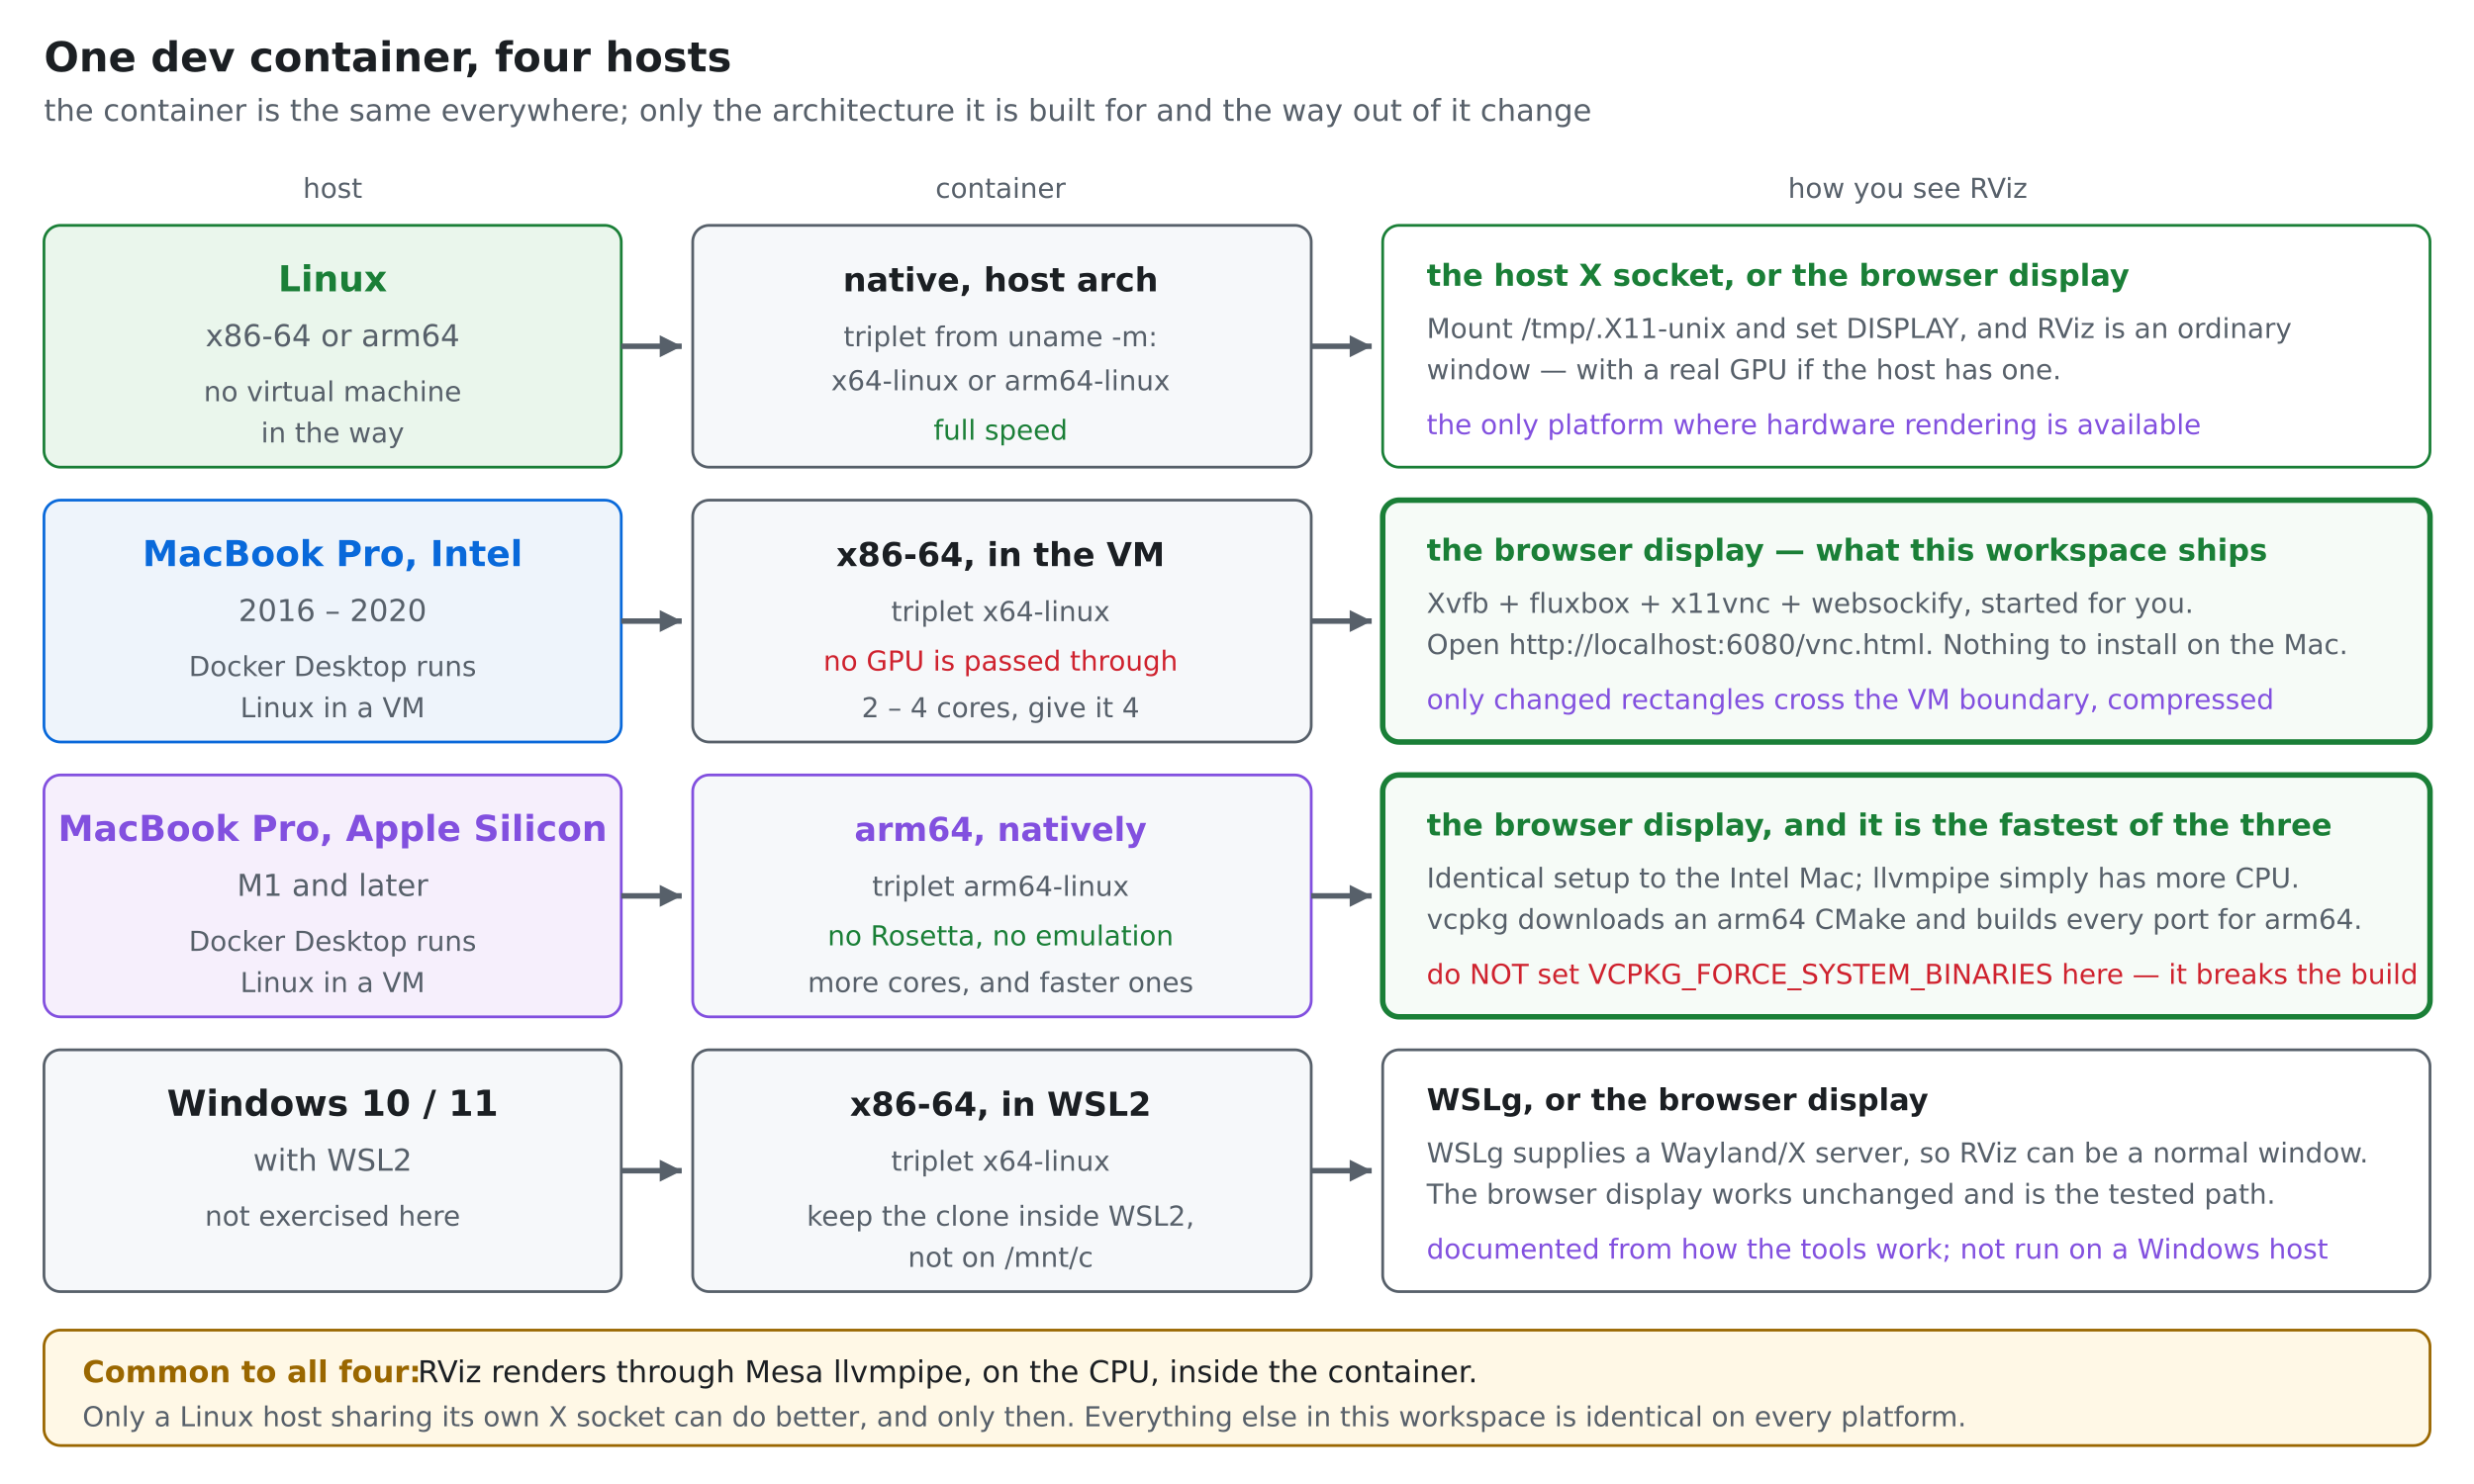
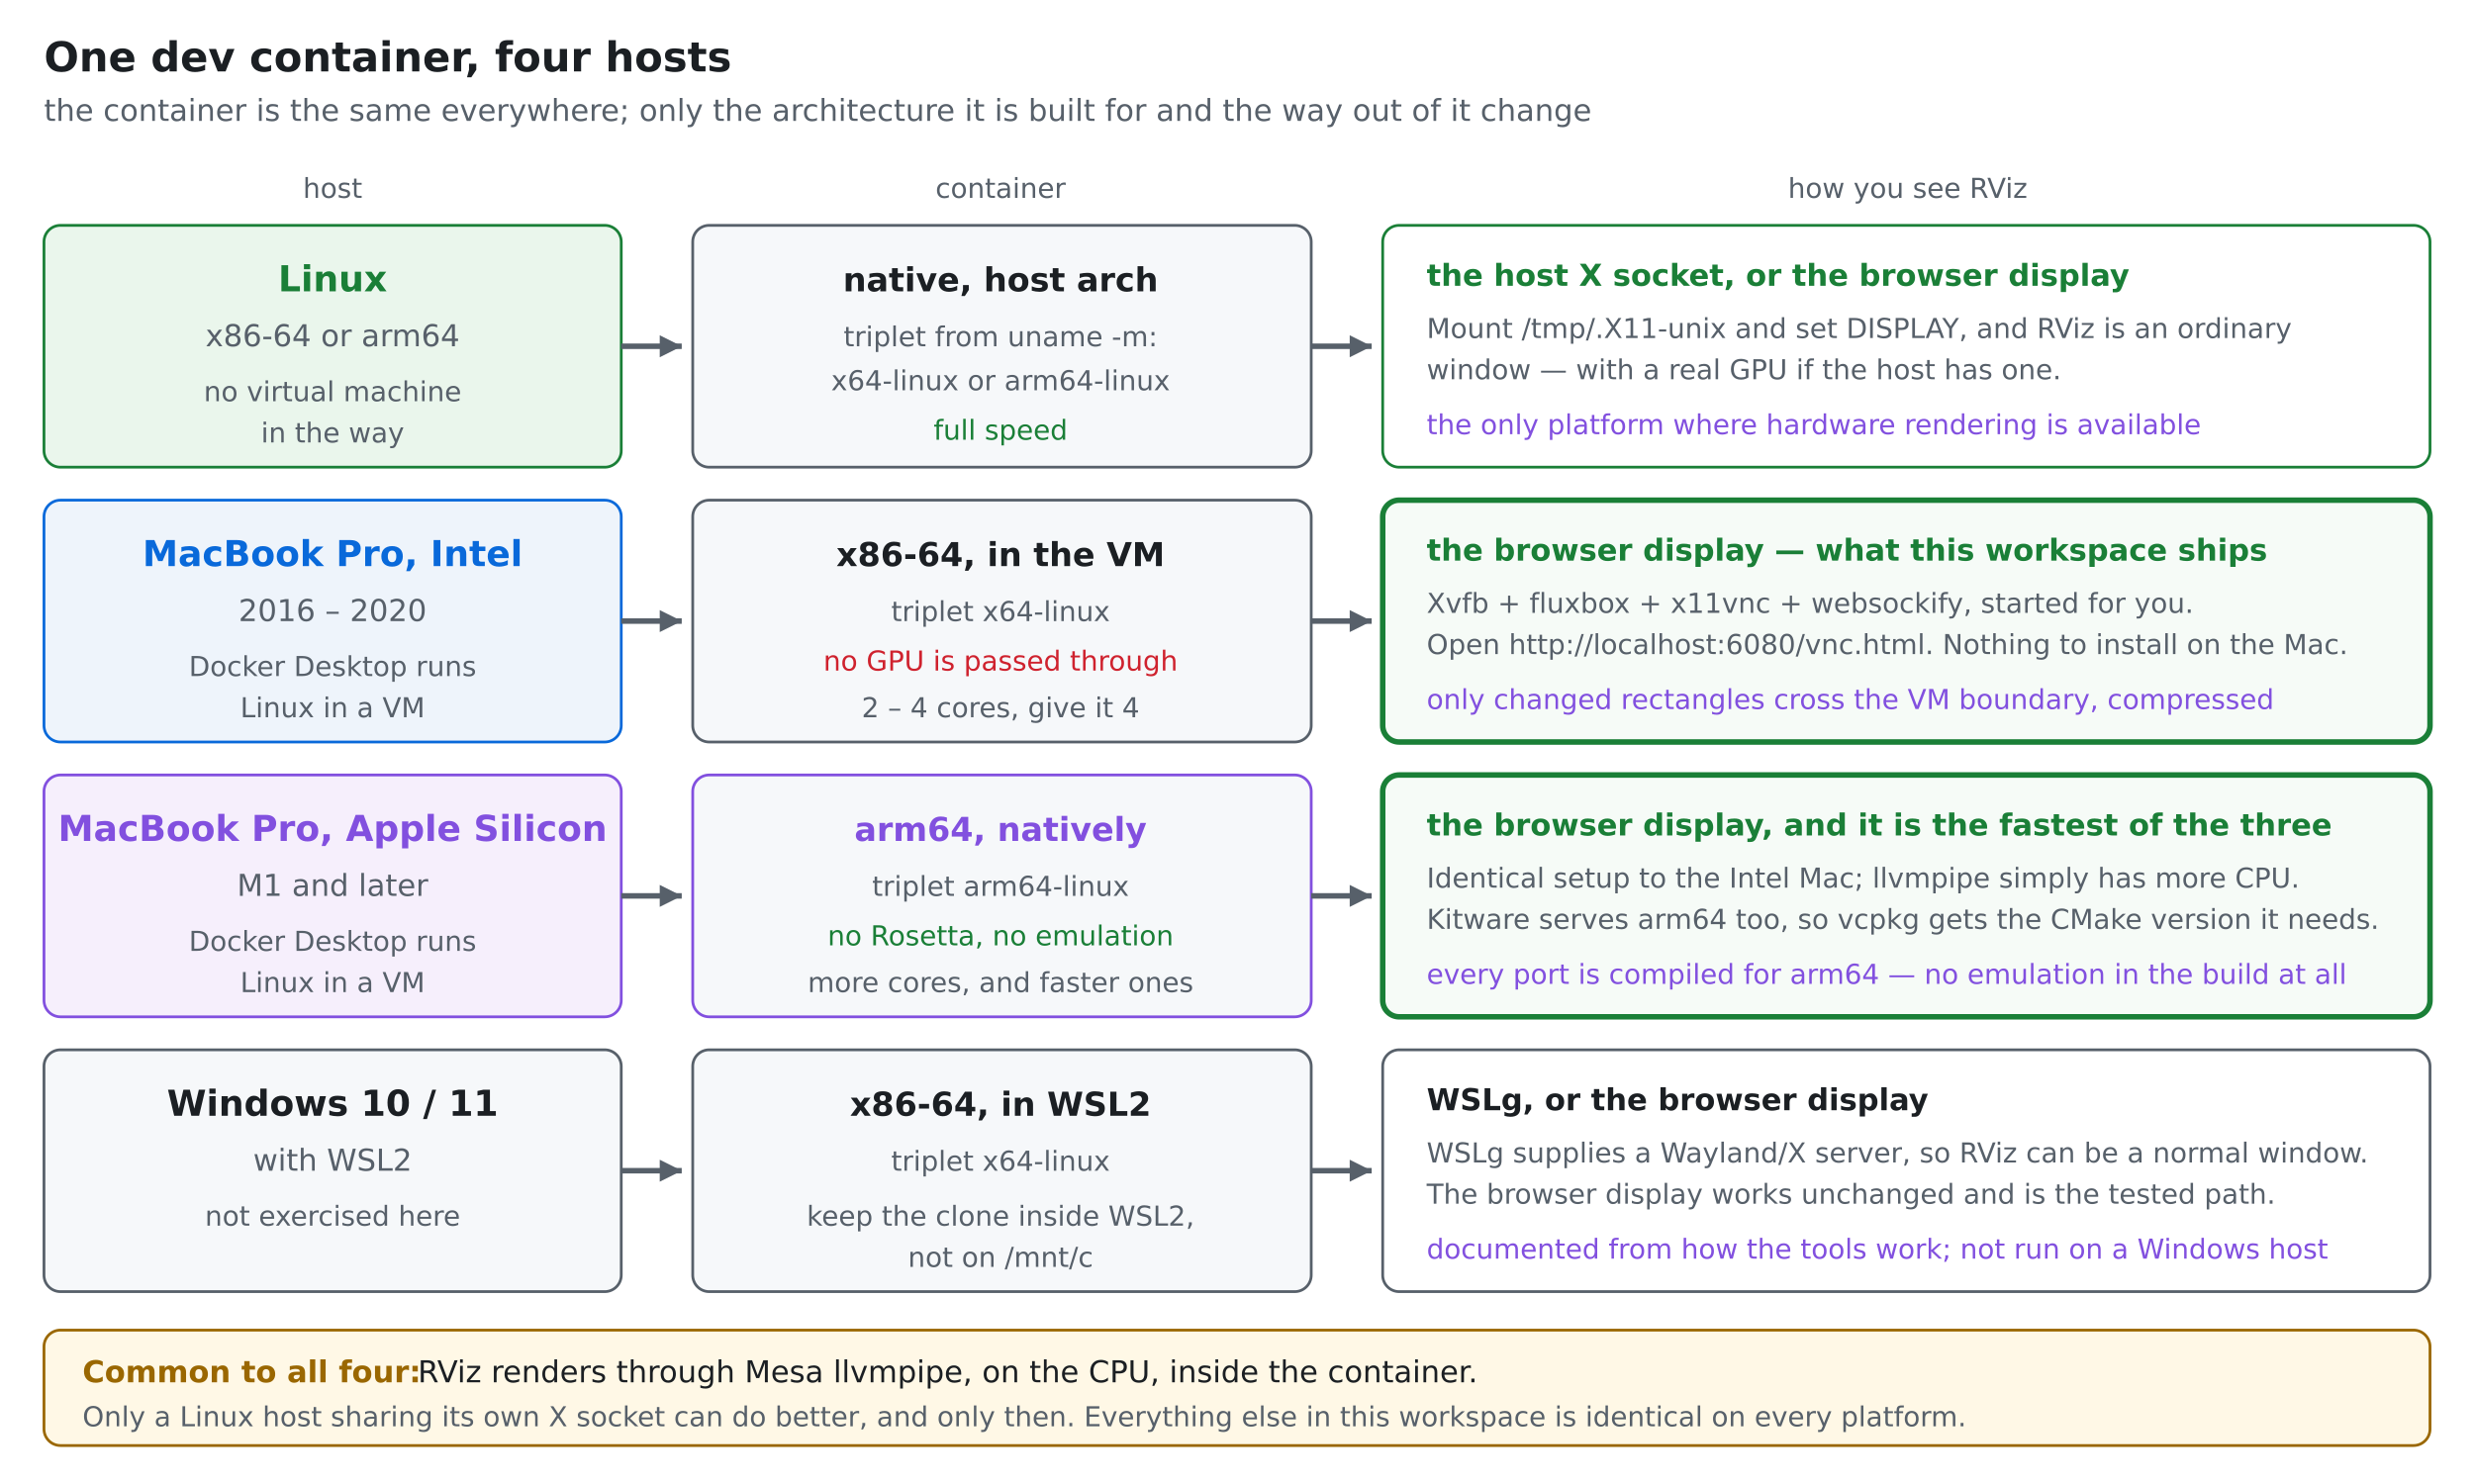
<svg xmlns="http://www.w3.org/2000/svg" viewBox="0 0 900 540" width="900" height="540" role="img" aria-label="Four host platforms and how each one reaches the graphical tools in the dev container. A Linux host runs the container natively and can either share its own X socket or use the shipped browser display. An Intel Mac runs an x86-64 container inside the Docker Desktop virtual machine and uses the browser display. An Apple Silicon Mac runs an arm64 container natively inside that virtual machine, again with the browser display. Windows with WSL2 can use WSLg for native windows or the browser display. In every case the 3D rendering is done on the CPU by Mesa llvmpipe, because no host passes a GPU into the container.">
  <rect x="0" y="0" width="900" height="540" fill="#ffffff" />
  <g font-family="DejaVu Sans, Helvetica, Arial, sans-serif" font-size="13" fill="#1b1f23">
    <text x="16" y="26" font-size="15" font-weight="bold">One dev container, four hosts</text>
    <text x="16" y="44" font-size="11" fill="#57606a">the container is the same everywhere; only the architecture it is built for and the way out of it change</text>
    <text x="121" y="72" text-anchor="middle" font-size="10" fill="#57606a">host</text>
    <text x="364" y="72" text-anchor="middle" font-size="10" fill="#57606a">container</text>
    <text x="694" y="72" text-anchor="middle" font-size="10" fill="#57606a">how you see RViz</text>
    <rect x="16" y="82" width="210" height="88" rx="6" fill="#eaf6ec" stroke="#1a7f37" />
    <text x="121" y="106" text-anchor="middle" font-weight="bold" fill="#1a7f37">Linux</text>
    <text x="121" y="126" text-anchor="middle" font-size="11" fill="#57606a">x86-64 or arm64</text>
    <text x="121" y="146" text-anchor="middle" font-size="10" fill="#57606a">no virtual machine</text>
    <text x="121" y="161" text-anchor="middle" font-size="10" fill="#57606a">in the way</text>
    <line x1="226" y1="126" x2="248" y2="126" stroke="#57606a" stroke-width="2" />
    <polygon points="248,126 240,122 240,130" fill="#57606a" />
    <rect x="252" y="82" width="225" height="88" rx="6" fill="#f6f8fa" stroke="#57606a" />
    <text x="364" y="106" text-anchor="middle" font-size="12" font-weight="bold">native, host arch</text>
    <text x="364" y="126" text-anchor="middle" font-size="10" fill="#57606a">triplet from uname -m:</text>
    <text x="364" y="142" text-anchor="middle" font-size="10" fill="#57606a">x64-linux or arm64-linux</text>
    <text x="364" y="160" text-anchor="middle" font-size="10" fill="#1a7f37">full speed</text>
    <line x1="477" y1="126" x2="499" y2="126" stroke="#57606a" stroke-width="2" />
    <polygon points="499,126 491,122 491,130" fill="#57606a" />
    <rect x="503" y="82" width="381" height="88" rx="6" fill="#ffffff" stroke="#1a7f37" />
    <text x="519" y="104" font-size="11" font-weight="bold" fill="#1a7f37">the host X socket, or the browser display</text>
    <text x="519" y="123" font-size="10" fill="#57606a">Mount /tmp/.X11-unix and set DISPLAY, and RViz is an ordinary</text>
    <text x="519" y="138" font-size="10" fill="#57606a">window — with a real GPU if the host has one.</text>
    <text x="519" y="158" font-size="10" fill="#8250df">the only platform where hardware rendering is available</text>
    <rect x="16" y="182" width="210" height="88" rx="6" fill="#eef4fb" stroke="#0969da" />
    <text x="121" y="206" text-anchor="middle" font-weight="bold" fill="#0969da">MacBook Pro, Intel</text>
    <text x="121" y="226" text-anchor="middle" font-size="11" fill="#57606a">2016 – 2020</text>
    <text x="121" y="246" text-anchor="middle" font-size="10" fill="#57606a">Docker Desktop runs</text>
    <text x="121" y="261" text-anchor="middle" font-size="10" fill="#57606a">Linux in a VM</text>
    <line x1="226" y1="226" x2="248" y2="226" stroke="#57606a" stroke-width="2" />
    <polygon points="248,226 240,222 240,230" fill="#57606a" />
    <rect x="252" y="182" width="225" height="88" rx="6" fill="#f6f8fa" stroke="#57606a" />
    <text x="364" y="206" text-anchor="middle" font-size="12" font-weight="bold">x86-64, in the VM</text>
    <text x="364" y="226" text-anchor="middle" font-size="10" fill="#57606a">triplet x64-linux</text>
    <text x="364" y="244" text-anchor="middle" font-size="10" fill="#cf222e">no GPU is passed through</text>
    <text x="364" y="261" text-anchor="middle" font-size="10" fill="#57606a">2 – 4 cores, give it 4</text>
    <line x1="477" y1="226" x2="499" y2="226" stroke="#57606a" stroke-width="2" />
    <polygon points="499,226 491,222 491,230" fill="#57606a" />
    <rect x="503" y="182" width="381" height="88" rx="6" fill="#f6fbf7" stroke="#1a7f37" stroke-width="2" />
    <text x="519" y="204" font-size="11" font-weight="bold" fill="#1a7f37">the browser display — what this workspace ships</text>
    <text x="519" y="223" font-size="10" fill="#57606a">Xvfb + fluxbox + x11vnc + websockify, started for you.</text>
    <text x="519" y="238" font-size="10" fill="#57606a">Open http://localhost:6080/vnc.html. Nothing to install on the Mac.</text>
    <text x="519" y="258" font-size="10" fill="#8250df">only changed rectangles cross the VM boundary, compressed</text>
    <rect x="16" y="282" width="210" height="88" rx="6" fill="#f6effc" stroke="#8250df" />
    <text x="121" y="306" text-anchor="middle" font-weight="bold" fill="#8250df">MacBook Pro, Apple Silicon</text>
    <text x="121" y="326" text-anchor="middle" font-size="11" fill="#57606a">M1 and later</text>
    <text x="121" y="346" text-anchor="middle" font-size="10" fill="#57606a">Docker Desktop runs</text>
    <text x="121" y="361" text-anchor="middle" font-size="10" fill="#57606a">Linux in a VM</text>
    <line x1="226" y1="326" x2="248" y2="326" stroke="#57606a" stroke-width="2" />
    <polygon points="248,326 240,322 240,330" fill="#57606a" />
    <rect x="252" y="282" width="225" height="88" rx="6" fill="#f6f8fa" stroke="#8250df" />
    <text x="364" y="306" text-anchor="middle" font-size="12" font-weight="bold" fill="#8250df">arm64, natively</text>
    <text x="364" y="326" text-anchor="middle" font-size="10" fill="#57606a">triplet arm64-linux</text>
    <text x="364" y="344" text-anchor="middle" font-size="10" fill="#1a7f37">no Rosetta, no emulation</text>
    <text x="364" y="361" text-anchor="middle" font-size="10" fill="#57606a">more cores, and faster ones</text>
    <line x1="477" y1="326" x2="499" y2="326" stroke="#57606a" stroke-width="2" />
    <polygon points="499,326 491,322 491,330" fill="#57606a" />
    <rect x="503" y="282" width="381" height="88" rx="6" fill="#f6fbf7" stroke="#1a7f37" stroke-width="2" />
    <text x="519" y="304" font-size="11" font-weight="bold" fill="#1a7f37">the browser display, and it is the fastest of the three</text>
    <text x="519" y="323" font-size="10" fill="#57606a">Identical setup to the Intel Mac; llvmpipe simply has more CPU.</text>
-     <text x="519" y="338" font-size="10" fill="#57606a">vcpkg downloads an arm64 CMake and builds every port for arm64.</text>
-     <text x="519" y="358" font-size="10" fill="#cf222e">do NOT set VCPKG_FORCE_SYSTEM_BINARIES here — it breaks the build</text>
+     <text x="519" y="338" font-size="10" fill="#57606a">Kitware serves arm64 too, so vcpkg gets the CMake version it needs.</text>
+     <text x="519" y="358" font-size="10" fill="#8250df">every port is compiled for arm64 — no emulation in the build at all</text>
    <rect x="16" y="382" width="210" height="88" rx="6" fill="#f6f8fa" stroke="#57606a" />
    <text x="121" y="406" text-anchor="middle" font-weight="bold">Windows 10 / 11</text>
    <text x="121" y="426" text-anchor="middle" font-size="11" fill="#57606a">with WSL2</text>
    <text x="121" y="446" text-anchor="middle" font-size="10" fill="#57606a">not exercised here</text>
    <line x1="226" y1="426" x2="248" y2="426" stroke="#57606a" stroke-width="2" />
    <polygon points="248,426 240,422 240,430" fill="#57606a" />
    <rect x="252" y="382" width="225" height="88" rx="6" fill="#f6f8fa" stroke="#57606a" />
    <text x="364" y="406" text-anchor="middle" font-size="12" font-weight="bold">x86-64, in WSL2</text>
    <text x="364" y="426" text-anchor="middle" font-size="10" fill="#57606a">triplet x64-linux</text>
    <text x="364" y="446" text-anchor="middle" font-size="10" fill="#57606a">keep the clone inside WSL2,</text>
    <text x="364" y="461" text-anchor="middle" font-size="10" fill="#57606a">not on /mnt/c</text>
    <line x1="477" y1="426" x2="499" y2="426" stroke="#57606a" stroke-width="2" />
    <polygon points="499,426 491,422 491,430" fill="#57606a" />
    <rect x="503" y="382" width="381" height="88" rx="6" fill="#ffffff" stroke="#57606a" />
    <text x="519" y="404" font-size="11" font-weight="bold">WSLg, or the browser display</text>
    <text x="519" y="423" font-size="10" fill="#57606a">WSLg supplies a Wayland/X server, so RViz can be a normal window.</text>
    <text x="519" y="438" font-size="10" fill="#57606a">The browser display works unchanged and is the tested path.</text>
    <text x="519" y="458" font-size="10" fill="#8250df">documented from how the tools work; not run on a Windows host</text>
    <rect x="16" y="484" width="868" height="42" rx="6" fill="#fff8e6" stroke="#9a6700" />
    <text x="30" y="503" font-size="11" font-weight="bold" fill="#9a6700">Common to all four:</text>
    <text x="152" y="503" font-size="11" fill="#1b1f23">RViz renders through Mesa llvmpipe, on the CPU, inside the container.</text>
    <text x="30" y="519" font-size="10" fill="#57606a">Only a Linux host sharing its own X socket can do better, and only then. Everything else in this workspace is identical on every platform.</text>
  </g>
</svg>
